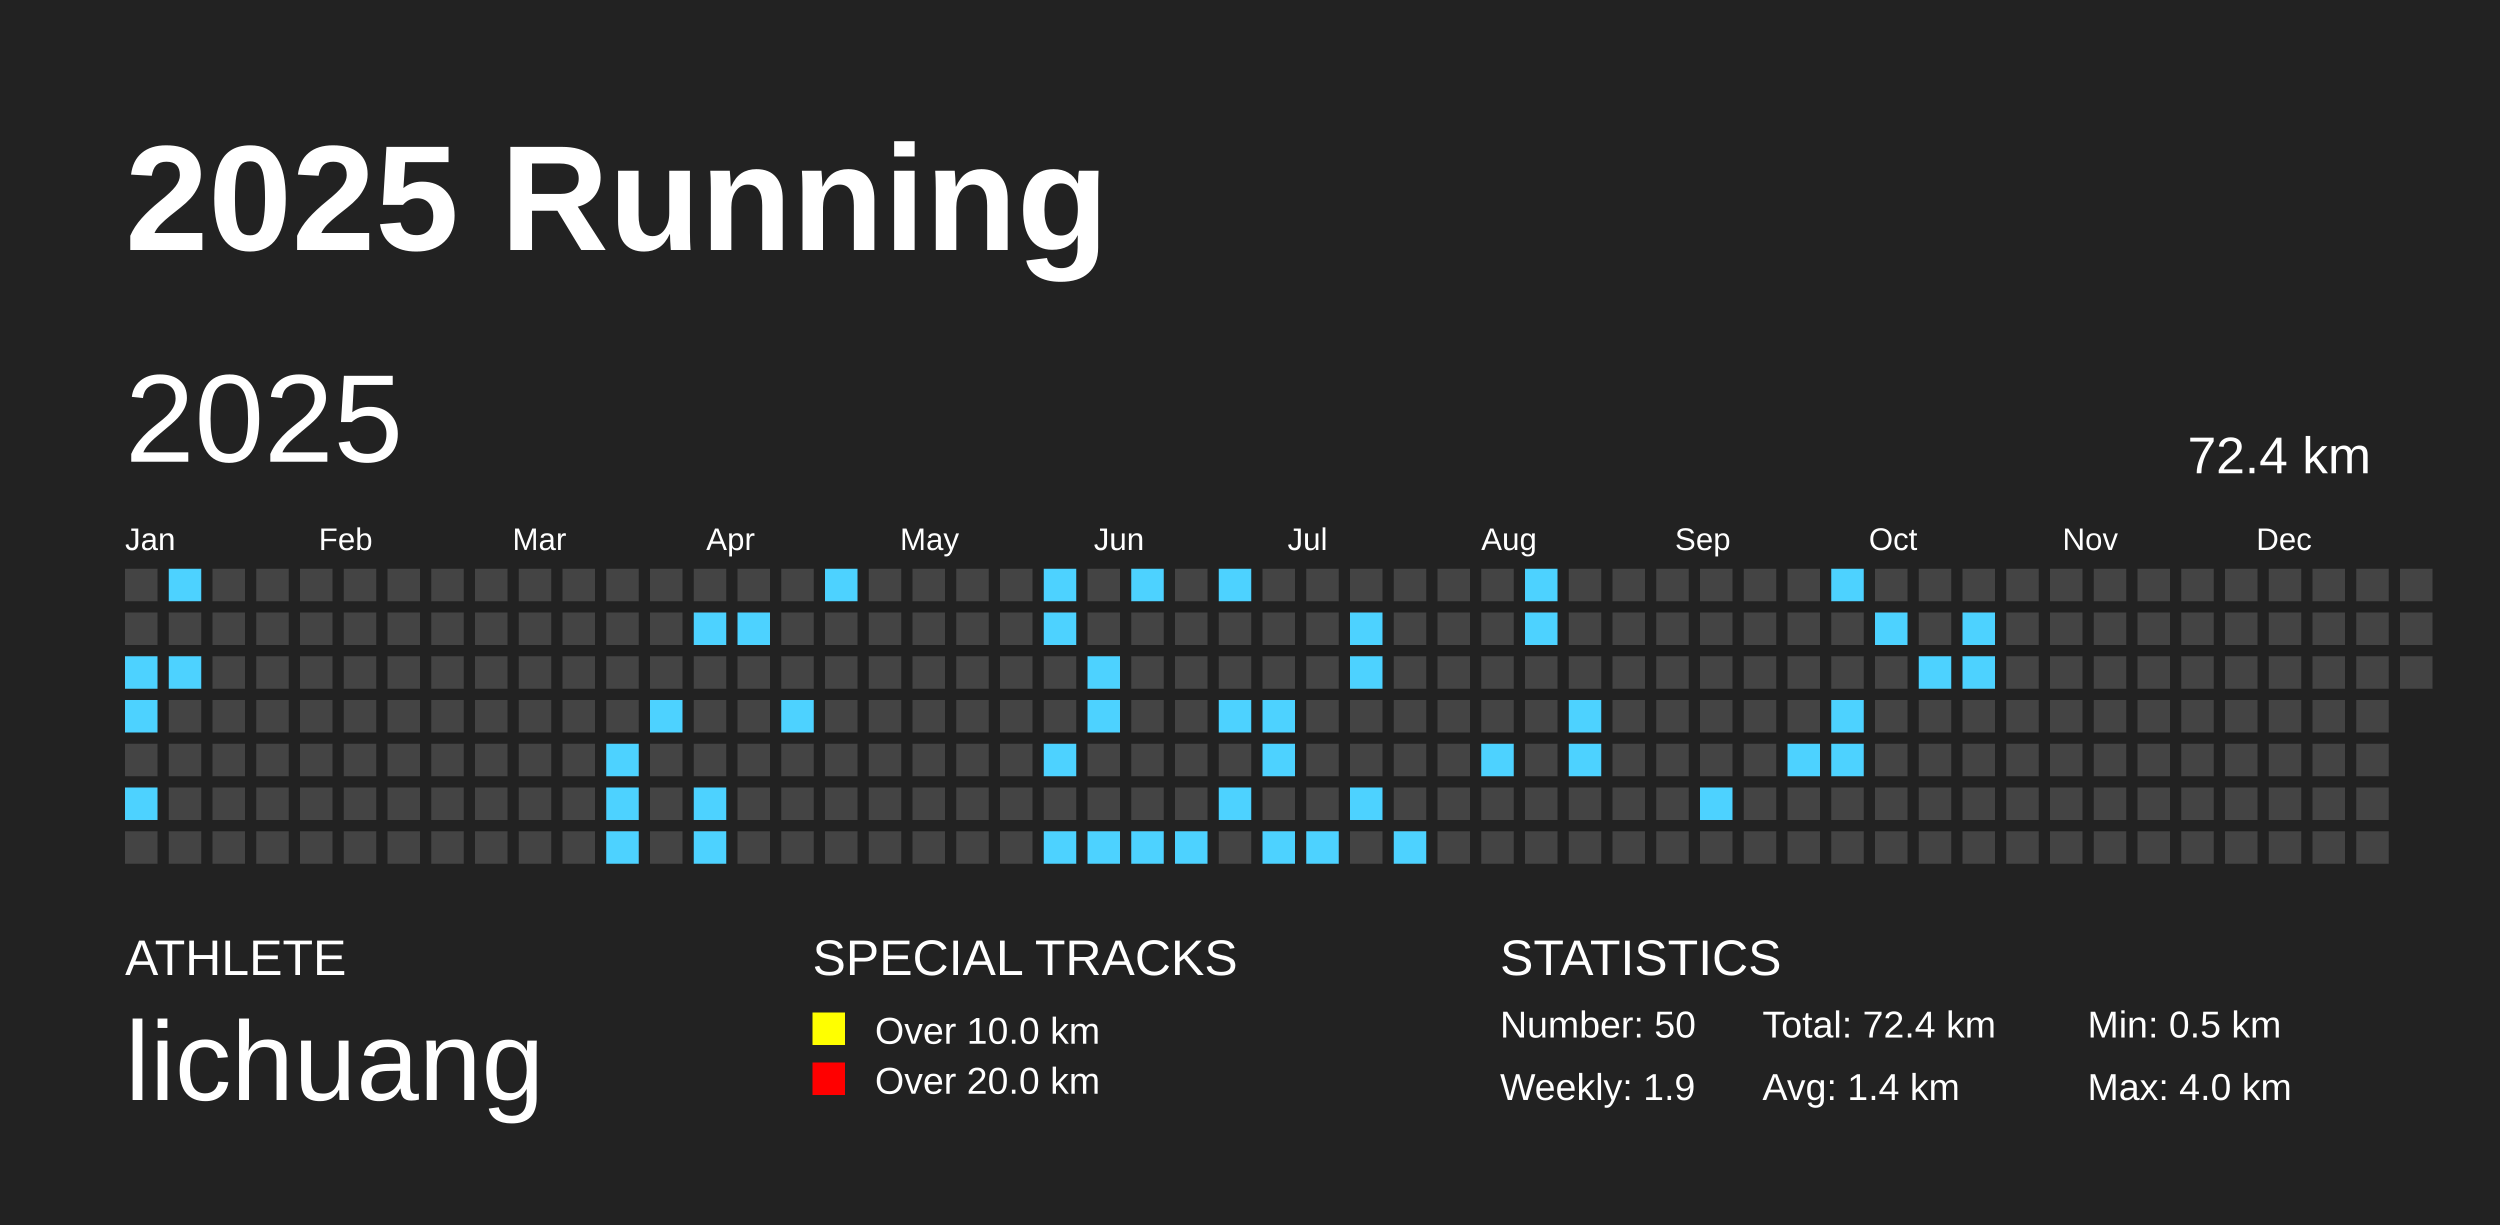
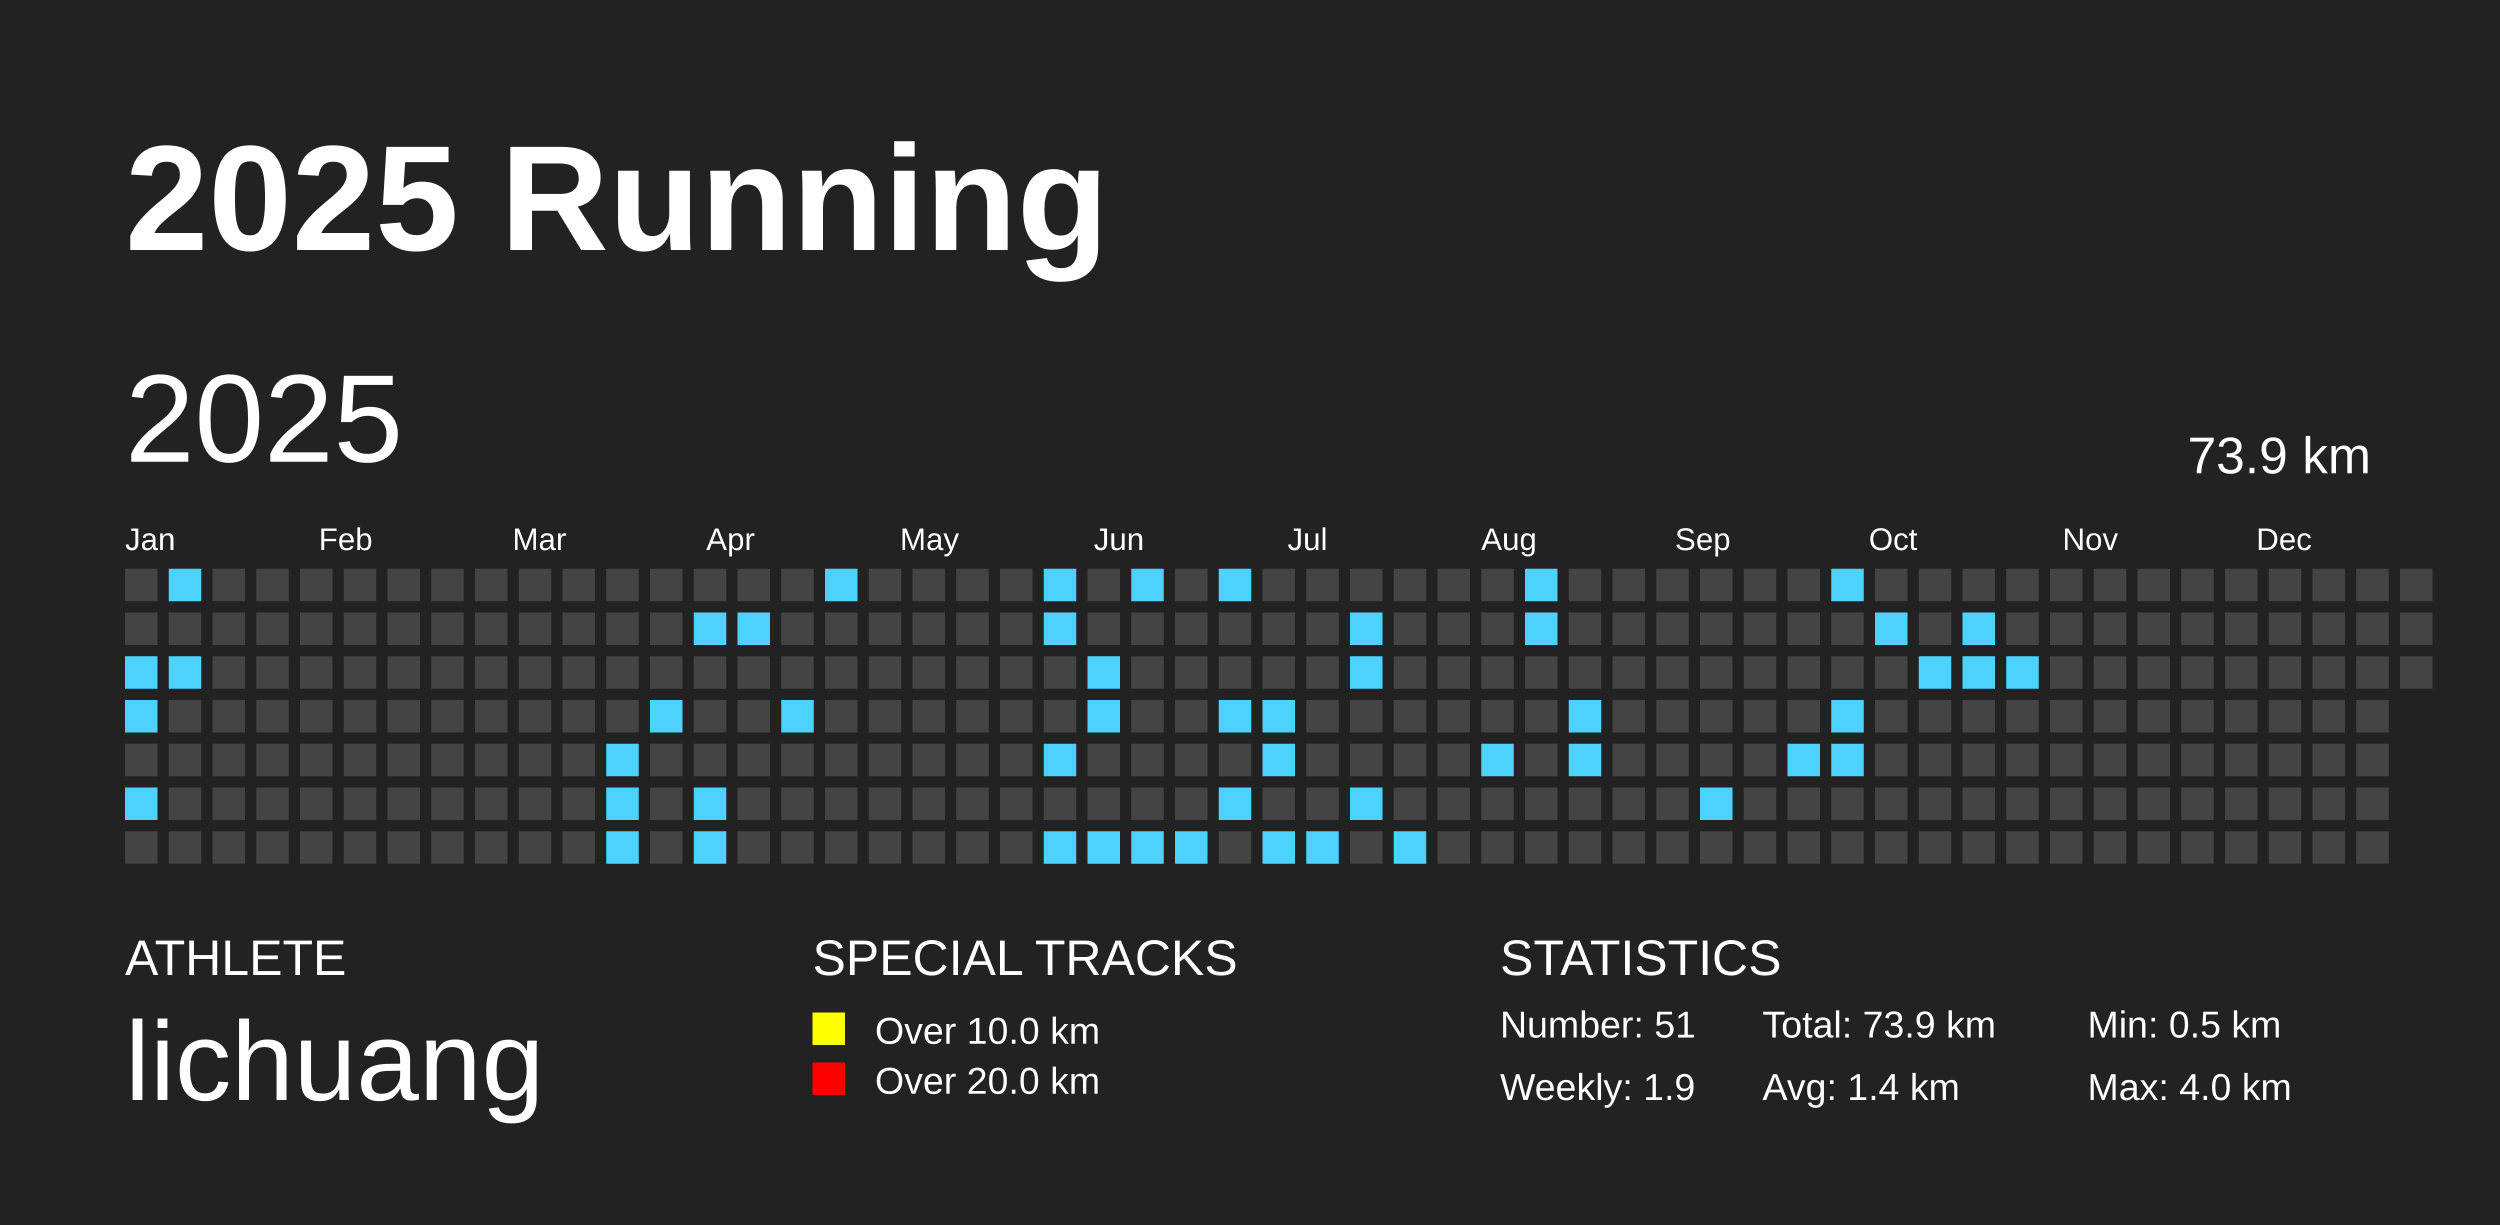
<svg xmlns="http://www.w3.org/2000/svg" baseProfile="full" height="98mm" version="1.1" viewBox="0,0,200,98" width="200mm">
  <defs />
  <rect fill="#222222" height="98" width="200" x="0" y="0" />
  <text fill="#FFFFFF" style="font-size:12px; font-family:Arial; font-weight:bold;" x="10" y="20">2025 Running</text>
  <text fill="#FFFFFF" style="font-size:4px; font-family:Arial" x="10" y="78">ATHLETE</text>
  <text fill="#FFFFFF" style="font-size:9px; font-family:Arial" x="10" y="88">lichuang</text>
  <text fill="#FFFFFF" style="font-size:4px; font-family:Arial" x="65" y="78">SPECIAL TRACKS</text>
  <rect fill="yellow" height="2.6" width="2.6" x="65" y="81" />
  <text fill="#FFFFFF" style="font-size:3px; font-family:Arial" x="70" y="83.5">Over 10.0 km</text>
  <rect fill="red" height="2.6" width="2.6" x="65" y="85" />
  <text fill="#FFFFFF" style="font-size:3px; font-family:Arial" x="70" y="87.5">Over 20.0 km</text>
  <text fill="#FFFFFF" style="font-size:4px; font-family:Arial" x="120" y="78">STATISTICS</text>
-   <text fill="#FFFFFF" style="font-size:3px; font-family:Arial" x="120" y="83">Number: 50</text>
+   <text fill="#FFFFFF" style="font-size:3px; font-family:Arial" x="120" y="83">Number: 51</text>
  <text fill="#FFFFFF" style="font-size:3px; font-family:Arial" x="120" y="88">Weekly: 1.9</text>
-   <text fill="#FFFFFF" style="font-size:3px; font-family:Arial" x="141" y="83">Total: 72.4 km</text>
+   <text fill="#FFFFFF" style="font-size:3px; font-family:Arial" x="141" y="83">Total: 73.9 km</text>
  <text fill="#FFFFFF" style="font-size:3px; font-family:Arial" x="141" y="88">Avg: 1.4 km</text>
  <text fill="#FFFFFF" style="font-size:3px; font-family:Arial" x="167" y="83">Min: 0.5 km</text>
  <text fill="#FFFFFF" style="font-size:3px; font-family:Arial" x="167" y="88">Max: 4.0 km</text>
  <text dominant-baseline="hanging" fill="#FFFFFF" style="font-size:10.0px; font-family:Arial;" x="10" y="30">2025</text>
-   <text dominant-baseline="hanging" fill="#FFFFFF" style="font-size:4.125px; font-family:Arial;" x="175" y="35">72.4 km</text>
+   <text dominant-baseline="hanging" fill="#FFFFFF" style="font-size:4.125px; font-family:Arial;" x="175" y="35">73.9 km</text>
  <text fill="#FFFFFF" style="font-size:2.5px; font-family:Arial" x="10.0" y="44">Jan</text>
  <text fill="#FFFFFF" style="font-size:2.5px; font-family:Arial" x="25.5" y="44">Feb</text>
  <text fill="#FFFFFF" style="font-size:2.5px; font-family:Arial" x="41.0" y="44">Mar</text>
  <text fill="#FFFFFF" style="font-size:2.5px; font-family:Arial" x="56.5" y="44">Apr</text>
  <text fill="#FFFFFF" style="font-size:2.5px; font-family:Arial" x="72.0" y="44">May</text>
  <text fill="#FFFFFF" style="font-size:2.5px; font-family:Arial" x="87.5" y="44">Jun</text>
  <text fill="#FFFFFF" style="font-size:2.5px; font-family:Arial" x="103.0" y="44">Jul</text>
  <text fill="#FFFFFF" style="font-size:2.5px; font-family:Arial" x="118.5" y="44">Aug</text>
  <text fill="#FFFFFF" style="font-size:2.5px; font-family:Arial" x="134.0" y="44">Sep</text>
  <text fill="#FFFFFF" style="font-size:2.5px; font-family:Arial" x="149.5" y="44">Oct</text>
  <text fill="#FFFFFF" style="font-size:2.5px; font-family:Arial" x="165.0" y="44">Nov</text>
  <text fill="#FFFFFF" style="font-size:2.5px; font-family:Arial" x="180.5" y="44">Dec</text>
  <rect fill="#444444" height="2.6" width="2.6" x="10.0" y="45.5" />
  <rect fill="#444444" height="2.6" width="2.6" x="10.0" y="49.0" />
  <rect fill="#4dd2ff" height="2.6" width="2.6" x="10.0" y="52.5" />
  <rect fill="#4dd2ff" height="2.6" width="2.6" x="10.0" y="56.0" />
  <rect fill="#444444" height="2.6" width="2.6" x="10.0" y="59.5" />
  <rect fill="#4dd2ff" height="2.6" width="2.6" x="10.0" y="63.0" />
  <rect fill="#444444" height="2.6" width="2.6" x="10.0" y="66.5" />
  <rect fill="#4dd2ff" height="2.6" width="2.6" x="13.5" y="45.5" />
  <rect fill="#444444" height="2.6" width="2.6" x="13.5" y="49.0" />
  <rect fill="#4dd2ff" height="2.6" width="2.6" x="13.5" y="52.5" />
  <rect fill="#444444" height="2.6" width="2.6" x="13.5" y="56.0" />
  <rect fill="#444444" height="2.6" width="2.6" x="13.5" y="59.5" />
  <rect fill="#444444" height="2.6" width="2.6" x="13.5" y="63.0" />
  <rect fill="#444444" height="2.6" width="2.6" x="13.5" y="66.5" />
  <rect fill="#444444" height="2.6" width="2.6" x="17.0" y="45.5" />
  <rect fill="#444444" height="2.6" width="2.6" x="17.0" y="49.0" />
  <rect fill="#444444" height="2.6" width="2.6" x="17.0" y="52.5" />
  <rect fill="#444444" height="2.6" width="2.6" x="17.0" y="56.0" />
  <rect fill="#444444" height="2.6" width="2.6" x="17.0" y="59.5" />
  <rect fill="#444444" height="2.6" width="2.6" x="17.0" y="63.0" />
  <rect fill="#444444" height="2.6" width="2.6" x="17.0" y="66.5" />
  <rect fill="#444444" height="2.6" width="2.6" x="20.5" y="45.5" />
  <rect fill="#444444" height="2.6" width="2.6" x="20.5" y="49.0" />
  <rect fill="#444444" height="2.6" width="2.6" x="20.5" y="52.5" />
  <rect fill="#444444" height="2.6" width="2.6" x="20.5" y="56.0" />
  <rect fill="#444444" height="2.6" width="2.6" x="20.5" y="59.5" />
  <rect fill="#444444" height="2.6" width="2.6" x="20.5" y="63.0" />
  <rect fill="#444444" height="2.6" width="2.6" x="20.5" y="66.5" />
  <rect fill="#444444" height="2.6" width="2.6" x="24.0" y="45.5" />
  <rect fill="#444444" height="2.6" width="2.6" x="24.0" y="49.0" />
  <rect fill="#444444" height="2.6" width="2.6" x="24.0" y="52.5" />
  <rect fill="#444444" height="2.6" width="2.6" x="24.0" y="56.0" />
  <rect fill="#444444" height="2.6" width="2.6" x="24.0" y="59.5" />
  <rect fill="#444444" height="2.6" width="2.6" x="24.0" y="63.0" />
  <rect fill="#444444" height="2.6" width="2.6" x="24.0" y="66.5" />
  <rect fill="#444444" height="2.6" width="2.6" x="27.5" y="45.5" />
  <rect fill="#444444" height="2.6" width="2.6" x="27.5" y="49.0" />
  <rect fill="#444444" height="2.6" width="2.6" x="27.5" y="52.5" />
  <rect fill="#444444" height="2.6" width="2.6" x="27.5" y="56.0" />
  <rect fill="#444444" height="2.6" width="2.6" x="27.5" y="59.5" />
  <rect fill="#444444" height="2.6" width="2.6" x="27.5" y="63.0" />
  <rect fill="#444444" height="2.6" width="2.6" x="27.5" y="66.5" />
  <rect fill="#444444" height="2.6" width="2.6" x="31.0" y="45.5" />
  <rect fill="#444444" height="2.6" width="2.6" x="31.0" y="49.0" />
  <rect fill="#444444" height="2.6" width="2.6" x="31.0" y="52.5" />
  <rect fill="#444444" height="2.6" width="2.6" x="31.0" y="56.0" />
  <rect fill="#444444" height="2.6" width="2.6" x="31.0" y="59.5" />
  <rect fill="#444444" height="2.6" width="2.6" x="31.0" y="63.0" />
  <rect fill="#444444" height="2.6" width="2.6" x="31.0" y="66.5" />
  <rect fill="#444444" height="2.6" width="2.6" x="34.5" y="45.5" />
  <rect fill="#444444" height="2.6" width="2.6" x="34.5" y="49.0" />
  <rect fill="#444444" height="2.6" width="2.6" x="34.5" y="52.5" />
  <rect fill="#444444" height="2.6" width="2.6" x="34.5" y="56.0" />
  <rect fill="#444444" height="2.6" width="2.6" x="34.5" y="59.5" />
  <rect fill="#444444" height="2.6" width="2.6" x="34.5" y="63.0" />
  <rect fill="#444444" height="2.6" width="2.6" x="34.5" y="66.5" />
  <rect fill="#444444" height="2.6" width="2.6" x="38.0" y="45.5" />
  <rect fill="#444444" height="2.6" width="2.6" x="38.0" y="49.0" />
  <rect fill="#444444" height="2.6" width="2.6" x="38.0" y="52.5" />
  <rect fill="#444444" height="2.6" width="2.6" x="38.0" y="56.0" />
  <rect fill="#444444" height="2.6" width="2.6" x="38.0" y="59.5" />
  <rect fill="#444444" height="2.6" width="2.6" x="38.0" y="63.0" />
  <rect fill="#444444" height="2.6" width="2.6" x="38.0" y="66.5" />
  <rect fill="#444444" height="2.6" width="2.6" x="41.5" y="45.5" />
  <rect fill="#444444" height="2.6" width="2.6" x="41.5" y="49.0" />
  <rect fill="#444444" height="2.6" width="2.6" x="41.5" y="52.5" />
  <rect fill="#444444" height="2.6" width="2.6" x="41.5" y="56.0" />
  <rect fill="#444444" height="2.6" width="2.6" x="41.5" y="59.5" />
  <rect fill="#444444" height="2.6" width="2.6" x="41.5" y="63.0" />
  <rect fill="#444444" height="2.6" width="2.6" x="41.5" y="66.5" />
  <rect fill="#444444" height="2.6" width="2.6" x="45.0" y="45.5" />
  <rect fill="#444444" height="2.6" width="2.6" x="45.0" y="49.0" />
  <rect fill="#444444" height="2.6" width="2.6" x="45.0" y="52.5" />
  <rect fill="#444444" height="2.6" width="2.6" x="45.0" y="56.0" />
  <rect fill="#444444" height="2.6" width="2.6" x="45.0" y="59.5" />
  <rect fill="#444444" height="2.6" width="2.6" x="45.0" y="63.0" />
  <rect fill="#444444" height="2.6" width="2.6" x="45.0" y="66.5" />
  <rect fill="#444444" height="2.6" width="2.6" x="48.5" y="45.5" />
  <rect fill="#444444" height="2.6" width="2.6" x="48.5" y="49.0" />
  <rect fill="#444444" height="2.6" width="2.6" x="48.5" y="52.5" />
  <rect fill="#444444" height="2.6" width="2.6" x="48.5" y="56.0" />
  <rect fill="#4dd2ff" height="2.6" width="2.6" x="48.5" y="59.5" />
  <rect fill="#4dd2ff" height="2.6" width="2.6" x="48.5" y="63.0" />
  <rect fill="#4dd2ff" height="2.6" width="2.6" x="48.5" y="66.5" />
  <rect fill="#444444" height="2.6" width="2.6" x="52.0" y="45.5" />
  <rect fill="#444444" height="2.6" width="2.6" x="52.0" y="49.0" />
  <rect fill="#444444" height="2.6" width="2.6" x="52.0" y="52.5" />
  <rect fill="#4dd2ff" height="2.6" width="2.6" x="52.0" y="56.0" />
  <rect fill="#444444" height="2.6" width="2.6" x="52.0" y="59.5" />
  <rect fill="#444444" height="2.6" width="2.6" x="52.0" y="63.0" />
  <rect fill="#444444" height="2.6" width="2.6" x="52.0" y="66.5" />
  <rect fill="#444444" height="2.6" width="2.6" x="55.5" y="45.5" />
  <rect fill="#4dd2ff" height="2.6" width="2.6" x="55.5" y="49.0" />
  <rect fill="#444444" height="2.6" width="2.6" x="55.5" y="52.5" />
  <rect fill="#444444" height="2.6" width="2.6" x="55.5" y="56.0" />
  <rect fill="#444444" height="2.6" width="2.6" x="55.5" y="59.5" />
  <rect fill="#4dd2ff" height="2.6" width="2.6" x="55.5" y="63.0" />
  <rect fill="#4dd2ff" height="2.6" width="2.6" x="55.5" y="66.5" />
  <rect fill="#444444" height="2.6" width="2.6" x="59.0" y="45.5" />
  <rect fill="#4dd2ff" height="2.6" width="2.6" x="59.0" y="49.0" />
  <rect fill="#444444" height="2.6" width="2.6" x="59.0" y="52.5" />
  <rect fill="#444444" height="2.6" width="2.6" x="59.0" y="56.0" />
  <rect fill="#444444" height="2.6" width="2.6" x="59.0" y="59.5" />
  <rect fill="#444444" height="2.6" width="2.6" x="59.0" y="63.0" />
  <rect fill="#444444" height="2.6" width="2.6" x="59.0" y="66.5" />
  <rect fill="#444444" height="2.6" width="2.6" x="62.5" y="45.5" />
  <rect fill="#444444" height="2.6" width="2.6" x="62.5" y="49.0" />
  <rect fill="#444444" height="2.6" width="2.6" x="62.5" y="52.5" />
  <rect fill="#4dd2ff" height="2.6" width="2.6" x="62.5" y="56.0" />
  <rect fill="#444444" height="2.6" width="2.6" x="62.5" y="59.5" />
  <rect fill="#444444" height="2.6" width="2.6" x="62.5" y="63.0" />
  <rect fill="#444444" height="2.6" width="2.6" x="62.5" y="66.5" />
  <rect fill="#4dd2ff" height="2.6" width="2.6" x="66.0" y="45.5" />
  <rect fill="#444444" height="2.6" width="2.6" x="66.0" y="49.0" />
  <rect fill="#444444" height="2.6" width="2.6" x="66.0" y="52.5" />
  <rect fill="#444444" height="2.6" width="2.6" x="66.0" y="56.0" />
  <rect fill="#444444" height="2.6" width="2.6" x="66.0" y="59.5" />
  <rect fill="#444444" height="2.6" width="2.6" x="66.0" y="63.0" />
  <rect fill="#444444" height="2.6" width="2.6" x="66.0" y="66.5" />
  <rect fill="#444444" height="2.6" width="2.6" x="69.5" y="45.5" />
  <rect fill="#444444" height="2.6" width="2.6" x="69.5" y="49.0" />
  <rect fill="#444444" height="2.6" width="2.6" x="69.5" y="52.5" />
  <rect fill="#444444" height="2.6" width="2.6" x="69.5" y="56.0" />
  <rect fill="#444444" height="2.6" width="2.6" x="69.5" y="59.5" />
  <rect fill="#444444" height="2.6" width="2.6" x="69.5" y="63.0" />
  <rect fill="#444444" height="2.6" width="2.6" x="69.5" y="66.5" />
  <rect fill="#444444" height="2.6" width="2.6" x="73.0" y="45.5" />
  <rect fill="#444444" height="2.6" width="2.6" x="73.0" y="49.0" />
  <rect fill="#444444" height="2.6" width="2.6" x="73.0" y="52.5" />
  <rect fill="#444444" height="2.6" width="2.6" x="73.0" y="56.0" />
  <rect fill="#444444" height="2.6" width="2.6" x="73.0" y="59.5" />
  <rect fill="#444444" height="2.6" width="2.6" x="73.0" y="63.0" />
  <rect fill="#444444" height="2.6" width="2.6" x="73.0" y="66.5" />
  <rect fill="#444444" height="2.6" width="2.6" x="76.5" y="45.5" />
  <rect fill="#444444" height="2.6" width="2.6" x="76.5" y="49.0" />
  <rect fill="#444444" height="2.6" width="2.6" x="76.5" y="52.5" />
  <rect fill="#444444" height="2.6" width="2.6" x="76.5" y="56.0" />
  <rect fill="#444444" height="2.6" width="2.6" x="76.5" y="59.5" />
  <rect fill="#444444" height="2.6" width="2.6" x="76.5" y="63.0" />
  <rect fill="#444444" height="2.6" width="2.6" x="76.5" y="66.5" />
  <rect fill="#444444" height="2.6" width="2.6" x="80.0" y="45.5" />
  <rect fill="#444444" height="2.6" width="2.6" x="80.0" y="49.0" />
  <rect fill="#444444" height="2.6" width="2.6" x="80.0" y="52.5" />
  <rect fill="#444444" height="2.6" width="2.6" x="80.0" y="56.0" />
  <rect fill="#444444" height="2.6" width="2.6" x="80.0" y="59.5" />
  <rect fill="#444444" height="2.6" width="2.6" x="80.0" y="63.0" />
  <rect fill="#444444" height="2.6" width="2.6" x="80.0" y="66.5" />
  <rect fill="#4dd2ff" height="2.6" width="2.6" x="83.5" y="45.5" />
  <rect fill="#4dd2ff" height="2.6" width="2.6" x="83.5" y="49.0" />
  <rect fill="#444444" height="2.6" width="2.6" x="83.5" y="52.5" />
  <rect fill="#444444" height="2.6" width="2.6" x="83.5" y="56.0" />
  <rect fill="#4dd2ff" height="2.6" width="2.6" x="83.5" y="59.5" />
  <rect fill="#444444" height="2.6" width="2.6" x="83.5" y="63.0" />
  <rect fill="#4dd2ff" height="2.6" width="2.6" x="83.5" y="66.5" />
  <rect fill="#444444" height="2.6" width="2.6" x="87.0" y="45.5" />
  <rect fill="#444444" height="2.6" width="2.6" x="87.0" y="49.0" />
  <rect fill="#4dd2ff" height="2.6" width="2.6" x="87.0" y="52.5" />
  <rect fill="#4dd2ff" height="2.6" width="2.6" x="87.0" y="56.0" />
  <rect fill="#444444" height="2.6" width="2.6" x="87.0" y="59.5" />
  <rect fill="#444444" height="2.6" width="2.6" x="87.0" y="63.0" />
  <rect fill="#4dd2ff" height="2.6" width="2.6" x="87.0" y="66.5" />
  <rect fill="#4dd2ff" height="2.6" width="2.6" x="90.5" y="45.5" />
  <rect fill="#444444" height="2.6" width="2.6" x="90.5" y="49.0" />
  <rect fill="#444444" height="2.6" width="2.6" x="90.5" y="52.5" />
  <rect fill="#444444" height="2.6" width="2.6" x="90.5" y="56.0" />
  <rect fill="#444444" height="2.6" width="2.6" x="90.5" y="59.5" />
  <rect fill="#444444" height="2.6" width="2.6" x="90.5" y="63.0" />
  <rect fill="#4dd2ff" height="2.6" width="2.6" x="90.5" y="66.5" />
  <rect fill="#444444" height="2.6" width="2.6" x="94.0" y="45.5" />
  <rect fill="#444444" height="2.6" width="2.6" x="94.0" y="49.0" />
  <rect fill="#444444" height="2.6" width="2.6" x="94.0" y="52.5" />
  <rect fill="#444444" height="2.6" width="2.6" x="94.0" y="56.0" />
  <rect fill="#444444" height="2.6" width="2.6" x="94.0" y="59.5" />
  <rect fill="#444444" height="2.6" width="2.6" x="94.0" y="63.0" />
  <rect fill="#4dd2ff" height="2.6" width="2.6" x="94.0" y="66.5" />
  <rect fill="#4dd2ff" height="2.6" width="2.6" x="97.5" y="45.5" />
  <rect fill="#444444" height="2.6" width="2.6" x="97.5" y="49.0" />
  <rect fill="#444444" height="2.6" width="2.6" x="97.5" y="52.5" />
  <rect fill="#4dd2ff" height="2.6" width="2.6" x="97.5" y="56.0" />
  <rect fill="#444444" height="2.6" width="2.6" x="97.5" y="59.5" />
  <rect fill="#4dd2ff" height="2.6" width="2.6" x="97.5" y="63.0" />
  <rect fill="#444444" height="2.6" width="2.6" x="97.5" y="66.5" />
  <rect fill="#444444" height="2.6" width="2.6" x="101.0" y="45.5" />
  <rect fill="#444444" height="2.6" width="2.6" x="101.0" y="49.0" />
  <rect fill="#444444" height="2.6" width="2.6" x="101.0" y="52.5" />
  <rect fill="#4dd2ff" height="2.6" width="2.6" x="101.0" y="56.0" />
  <rect fill="#4dd2ff" height="2.6" width="2.6" x="101.0" y="59.5" />
  <rect fill="#444444" height="2.6" width="2.6" x="101.0" y="63.0" />
  <rect fill="#4dd2ff" height="2.6" width="2.6" x="101.0" y="66.5" />
  <rect fill="#444444" height="2.6" width="2.6" x="104.5" y="45.5" />
  <rect fill="#444444" height="2.6" width="2.6" x="104.5" y="49.0" />
  <rect fill="#444444" height="2.6" width="2.6" x="104.5" y="52.5" />
  <rect fill="#444444" height="2.6" width="2.6" x="104.5" y="56.0" />
  <rect fill="#444444" height="2.6" width="2.6" x="104.5" y="59.5" />
  <rect fill="#444444" height="2.6" width="2.6" x="104.5" y="63.0" />
  <rect fill="#4dd2ff" height="2.6" width="2.6" x="104.5" y="66.5" />
  <rect fill="#444444" height="2.6" width="2.6" x="108.0" y="45.5" />
  <rect fill="#4dd2ff" height="2.6" width="2.6" x="108.0" y="49.0" />
  <rect fill="#4dd2ff" height="2.6" width="2.6" x="108.0" y="52.5" />
  <rect fill="#444444" height="2.6" width="2.6" x="108.0" y="56.0" />
  <rect fill="#444444" height="2.6" width="2.6" x="108.0" y="59.5" />
  <rect fill="#4dd2ff" height="2.6" width="2.6" x="108.0" y="63.0" />
  <rect fill="#444444" height="2.6" width="2.6" x="108.0" y="66.5" />
  <rect fill="#444444" height="2.6" width="2.6" x="111.5" y="45.5" />
  <rect fill="#444444" height="2.6" width="2.6" x="111.5" y="49.0" />
  <rect fill="#444444" height="2.6" width="2.6" x="111.5" y="52.5" />
  <rect fill="#444444" height="2.6" width="2.6" x="111.5" y="56.0" />
  <rect fill="#444444" height="2.6" width="2.6" x="111.5" y="59.5" />
  <rect fill="#444444" height="2.6" width="2.6" x="111.5" y="63.0" />
  <rect fill="#4dd2ff" height="2.6" width="2.6" x="111.5" y="66.5" />
  <rect fill="#444444" height="2.6" width="2.6" x="115.0" y="45.5" />
  <rect fill="#444444" height="2.6" width="2.6" x="115.0" y="49.0" />
  <rect fill="#444444" height="2.6" width="2.6" x="115.0" y="52.5" />
  <rect fill="#444444" height="2.6" width="2.6" x="115.0" y="56.0" />
  <rect fill="#444444" height="2.6" width="2.6" x="115.0" y="59.5" />
  <rect fill="#444444" height="2.6" width="2.6" x="115.0" y="63.0" />
  <rect fill="#444444" height="2.6" width="2.6" x="115.0" y="66.5" />
  <rect fill="#444444" height="2.6" width="2.6" x="118.5" y="45.5" />
  <rect fill="#444444" height="2.6" width="2.6" x="118.5" y="49.0" />
  <rect fill="#444444" height="2.6" width="2.6" x="118.5" y="52.5" />
  <rect fill="#444444" height="2.6" width="2.6" x="118.5" y="56.0" />
  <rect fill="#4dd2ff" height="2.6" width="2.6" x="118.5" y="59.5" />
  <rect fill="#444444" height="2.6" width="2.6" x="118.5" y="63.0" />
  <rect fill="#444444" height="2.6" width="2.6" x="118.5" y="66.5" />
  <rect fill="#4dd2ff" height="2.6" width="2.6" x="122.0" y="45.5" />
  <rect fill="#4dd2ff" height="2.6" width="2.6" x="122.0" y="49.0" />
  <rect fill="#444444" height="2.6" width="2.6" x="122.0" y="52.5" />
  <rect fill="#444444" height="2.6" width="2.6" x="122.0" y="56.0" />
  <rect fill="#444444" height="2.6" width="2.6" x="122.0" y="59.5" />
  <rect fill="#444444" height="2.6" width="2.6" x="122.0" y="63.0" />
  <rect fill="#444444" height="2.6" width="2.6" x="122.0" y="66.5" />
  <rect fill="#444444" height="2.6" width="2.6" x="125.5" y="45.5" />
  <rect fill="#444444" height="2.6" width="2.6" x="125.5" y="49.0" />
  <rect fill="#444444" height="2.6" width="2.6" x="125.5" y="52.5" />
  <rect fill="#4dd2ff" height="2.6" width="2.6" x="125.5" y="56.0" />
  <rect fill="#4dd2ff" height="2.6" width="2.6" x="125.5" y="59.5" />
  <rect fill="#444444" height="2.6" width="2.6" x="125.5" y="63.0" />
  <rect fill="#444444" height="2.6" width="2.6" x="125.5" y="66.5" />
  <rect fill="#444444" height="2.6" width="2.6" x="129.0" y="45.5" />
  <rect fill="#444444" height="2.6" width="2.6" x="129.0" y="49.0" />
  <rect fill="#444444" height="2.6" width="2.6" x="129.0" y="52.5" />
  <rect fill="#444444" height="2.6" width="2.6" x="129.0" y="56.0" />
  <rect fill="#444444" height="2.6" width="2.6" x="129.0" y="59.5" />
  <rect fill="#444444" height="2.6" width="2.6" x="129.0" y="63.0" />
  <rect fill="#444444" height="2.6" width="2.6" x="129.0" y="66.5" />
  <rect fill="#444444" height="2.6" width="2.6" x="132.5" y="45.5" />
  <rect fill="#444444" height="2.6" width="2.6" x="132.5" y="49.0" />
  <rect fill="#444444" height="2.6" width="2.6" x="132.5" y="52.5" />
  <rect fill="#444444" height="2.6" width="2.6" x="132.5" y="56.0" />
  <rect fill="#444444" height="2.6" width="2.6" x="132.5" y="59.5" />
  <rect fill="#444444" height="2.6" width="2.6" x="132.5" y="63.0" />
  <rect fill="#444444" height="2.6" width="2.6" x="132.5" y="66.5" />
  <rect fill="#444444" height="2.6" width="2.6" x="136.0" y="45.5" />
  <rect fill="#444444" height="2.6" width="2.6" x="136.0" y="49.0" />
  <rect fill="#444444" height="2.6" width="2.6" x="136.0" y="52.5" />
  <rect fill="#444444" height="2.6" width="2.6" x="136.0" y="56.0" />
  <rect fill="#444444" height="2.6" width="2.6" x="136.0" y="59.5" />
  <rect fill="#4dd2ff" height="2.6" width="2.6" x="136.0" y="63.0" />
  <rect fill="#444444" height="2.6" width="2.6" x="136.0" y="66.5" />
  <rect fill="#444444" height="2.6" width="2.6" x="139.5" y="45.5" />
  <rect fill="#444444" height="2.6" width="2.6" x="139.5" y="49.0" />
  <rect fill="#444444" height="2.6" width="2.6" x="139.5" y="52.5" />
  <rect fill="#444444" height="2.6" width="2.6" x="139.5" y="56.0" />
  <rect fill="#444444" height="2.6" width="2.6" x="139.5" y="59.5" />
  <rect fill="#444444" height="2.6" width="2.6" x="139.5" y="63.0" />
  <rect fill="#444444" height="2.6" width="2.6" x="139.5" y="66.5" />
  <rect fill="#444444" height="2.6" width="2.6" x="143.0" y="45.5" />
  <rect fill="#444444" height="2.6" width="2.6" x="143.0" y="49.0" />
  <rect fill="#444444" height="2.6" width="2.6" x="143.0" y="52.5" />
  <rect fill="#444444" height="2.6" width="2.6" x="143.0" y="56.0" />
  <rect fill="#4dd2ff" height="2.6" width="2.6" x="143.0" y="59.5" />
  <rect fill="#444444" height="2.6" width="2.6" x="143.0" y="63.0" />
  <rect fill="#444444" height="2.6" width="2.6" x="143.0" y="66.5" />
  <rect fill="#4dd2ff" height="2.6" width="2.6" x="146.5" y="45.5" />
  <rect fill="#444444" height="2.6" width="2.6" x="146.5" y="49.0" />
  <rect fill="#444444" height="2.6" width="2.6" x="146.5" y="52.5" />
  <rect fill="#4dd2ff" height="2.6" width="2.6" x="146.5" y="56.0" />
  <rect fill="#4dd2ff" height="2.6" width="2.6" x="146.5" y="59.5" />
  <rect fill="#444444" height="2.6" width="2.6" x="146.5" y="63.0" />
  <rect fill="#444444" height="2.6" width="2.6" x="146.5" y="66.5" />
  <rect fill="#444444" height="2.6" width="2.6" x="150.0" y="45.5" />
  <rect fill="#4dd2ff" height="2.6" width="2.6" x="150.0" y="49.0" />
  <rect fill="#444444" height="2.6" width="2.6" x="150.0" y="52.5" />
  <rect fill="#444444" height="2.6" width="2.6" x="150.0" y="56.0" />
  <rect fill="#444444" height="2.6" width="2.6" x="150.0" y="59.5" />
  <rect fill="#444444" height="2.6" width="2.6" x="150.0" y="63.0" />
  <rect fill="#444444" height="2.6" width="2.6" x="150.0" y="66.5" />
  <rect fill="#444444" height="2.6" width="2.6" x="153.5" y="45.5" />
  <rect fill="#444444" height="2.6" width="2.6" x="153.5" y="49.0" />
  <rect fill="#4dd2ff" height="2.6" width="2.6" x="153.5" y="52.5" />
  <rect fill="#444444" height="2.6" width="2.6" x="153.5" y="56.0" />
  <rect fill="#444444" height="2.6" width="2.6" x="153.5" y="59.5" />
  <rect fill="#444444" height="2.6" width="2.6" x="153.5" y="63.0" />
  <rect fill="#444444" height="2.6" width="2.6" x="153.5" y="66.5" />
  <rect fill="#444444" height="2.6" width="2.6" x="157.0" y="45.5" />
  <rect fill="#4dd2ff" height="2.6" width="2.6" x="157.0" y="49.0" />
  <rect fill="#4dd2ff" height="2.6" width="2.6" x="157.0" y="52.5" />
  <rect fill="#444444" height="2.6" width="2.6" x="157.0" y="56.0" />
  <rect fill="#444444" height="2.6" width="2.6" x="157.0" y="59.5" />
  <rect fill="#444444" height="2.6" width="2.6" x="157.0" y="63.0" />
  <rect fill="#444444" height="2.6" width="2.6" x="157.0" y="66.5" />
  <rect fill="#444444" height="2.6" width="2.6" x="160.5" y="45.5" />
  <rect fill="#444444" height="2.6" width="2.6" x="160.5" y="49.0" />
-   <rect fill="#444444" height="2.6" width="2.6" x="160.5" y="52.5" />
+   <rect fill="#4dd2ff" height="2.6" width="2.6" x="160.5" y="52.5" />
  <rect fill="#444444" height="2.6" width="2.6" x="160.5" y="56.0" />
  <rect fill="#444444" height="2.6" width="2.6" x="160.5" y="59.5" />
  <rect fill="#444444" height="2.6" width="2.6" x="160.5" y="63.0" />
  <rect fill="#444444" height="2.6" width="2.6" x="160.5" y="66.5" />
  <rect fill="#444444" height="2.6" width="2.6" x="164.0" y="45.5" />
  <rect fill="#444444" height="2.6" width="2.6" x="164.0" y="49.0" />
  <rect fill="#444444" height="2.6" width="2.6" x="164.0" y="52.5" />
  <rect fill="#444444" height="2.6" width="2.6" x="164.0" y="56.0" />
  <rect fill="#444444" height="2.6" width="2.6" x="164.0" y="59.5" />
  <rect fill="#444444" height="2.6" width="2.6" x="164.0" y="63.0" />
  <rect fill="#444444" height="2.6" width="2.6" x="164.0" y="66.5" />
  <rect fill="#444444" height="2.6" width="2.6" x="167.5" y="45.5" />
  <rect fill="#444444" height="2.6" width="2.6" x="167.5" y="49.0" />
  <rect fill="#444444" height="2.6" width="2.6" x="167.5" y="52.5" />
  <rect fill="#444444" height="2.6" width="2.6" x="167.5" y="56.0" />
  <rect fill="#444444" height="2.6" width="2.6" x="167.5" y="59.5" />
  <rect fill="#444444" height="2.6" width="2.6" x="167.5" y="63.0" />
  <rect fill="#444444" height="2.6" width="2.6" x="167.5" y="66.5" />
  <rect fill="#444444" height="2.6" width="2.6" x="171.0" y="45.5" />
  <rect fill="#444444" height="2.6" width="2.6" x="171.0" y="49.0" />
  <rect fill="#444444" height="2.6" width="2.6" x="171.0" y="52.5" />
  <rect fill="#444444" height="2.6" width="2.6" x="171.0" y="56.0" />
  <rect fill="#444444" height="2.6" width="2.6" x="171.0" y="59.5" />
  <rect fill="#444444" height="2.6" width="2.6" x="171.0" y="63.0" />
  <rect fill="#444444" height="2.6" width="2.6" x="171.0" y="66.5" />
  <rect fill="#444444" height="2.6" width="2.6" x="174.5" y="45.5" />
  <rect fill="#444444" height="2.6" width="2.6" x="174.5" y="49.0" />
  <rect fill="#444444" height="2.6" width="2.6" x="174.5" y="52.5" />
  <rect fill="#444444" height="2.6" width="2.6" x="174.5" y="56.0" />
  <rect fill="#444444" height="2.6" width="2.6" x="174.5" y="59.5" />
  <rect fill="#444444" height="2.6" width="2.6" x="174.5" y="63.0" />
  <rect fill="#444444" height="2.6" width="2.6" x="174.5" y="66.5" />
  <rect fill="#444444" height="2.6" width="2.6" x="178.0" y="45.5" />
  <rect fill="#444444" height="2.6" width="2.6" x="178.0" y="49.0" />
  <rect fill="#444444" height="2.6" width="2.6" x="178.0" y="52.5" />
  <rect fill="#444444" height="2.6" width="2.6" x="178.0" y="56.0" />
  <rect fill="#444444" height="2.6" width="2.6" x="178.0" y="59.5" />
  <rect fill="#444444" height="2.6" width="2.6" x="178.0" y="63.0" />
  <rect fill="#444444" height="2.6" width="2.6" x="178.0" y="66.5" />
  <rect fill="#444444" height="2.6" width="2.6" x="181.5" y="45.5" />
  <rect fill="#444444" height="2.6" width="2.6" x="181.5" y="49.0" />
  <rect fill="#444444" height="2.6" width="2.6" x="181.5" y="52.5" />
  <rect fill="#444444" height="2.6" width="2.6" x="181.5" y="56.0" />
  <rect fill="#444444" height="2.6" width="2.6" x="181.5" y="59.5" />
  <rect fill="#444444" height="2.6" width="2.6" x="181.5" y="63.0" />
  <rect fill="#444444" height="2.6" width="2.6" x="181.5" y="66.5" />
  <rect fill="#444444" height="2.6" width="2.6" x="185.0" y="45.5" />
  <rect fill="#444444" height="2.6" width="2.6" x="185.0" y="49.0" />
  <rect fill="#444444" height="2.6" width="2.6" x="185.0" y="52.5" />
  <rect fill="#444444" height="2.6" width="2.6" x="185.0" y="56.0" />
  <rect fill="#444444" height="2.6" width="2.6" x="185.0" y="59.5" />
  <rect fill="#444444" height="2.6" width="2.6" x="185.0" y="63.0" />
  <rect fill="#444444" height="2.6" width="2.6" x="185.0" y="66.5" />
  <rect fill="#444444" height="2.6" width="2.6" x="188.5" y="45.5" />
  <rect fill="#444444" height="2.6" width="2.6" x="188.5" y="49.0" />
  <rect fill="#444444" height="2.6" width="2.6" x="188.5" y="52.5" />
  <rect fill="#444444" height="2.6" width="2.6" x="188.5" y="56.0" />
  <rect fill="#444444" height="2.6" width="2.6" x="188.5" y="59.5" />
  <rect fill="#444444" height="2.6" width="2.6" x="188.5" y="63.0" />
  <rect fill="#444444" height="2.6" width="2.6" x="188.5" y="66.5" />
  <rect fill="#444444" height="2.6" width="2.6" x="192.0" y="45.5" />
  <rect fill="#444444" height="2.6" width="2.6" x="192.0" y="49.0" />
  <rect fill="#444444" height="2.6" width="2.6" x="192.0" y="52.5" />
</svg>
